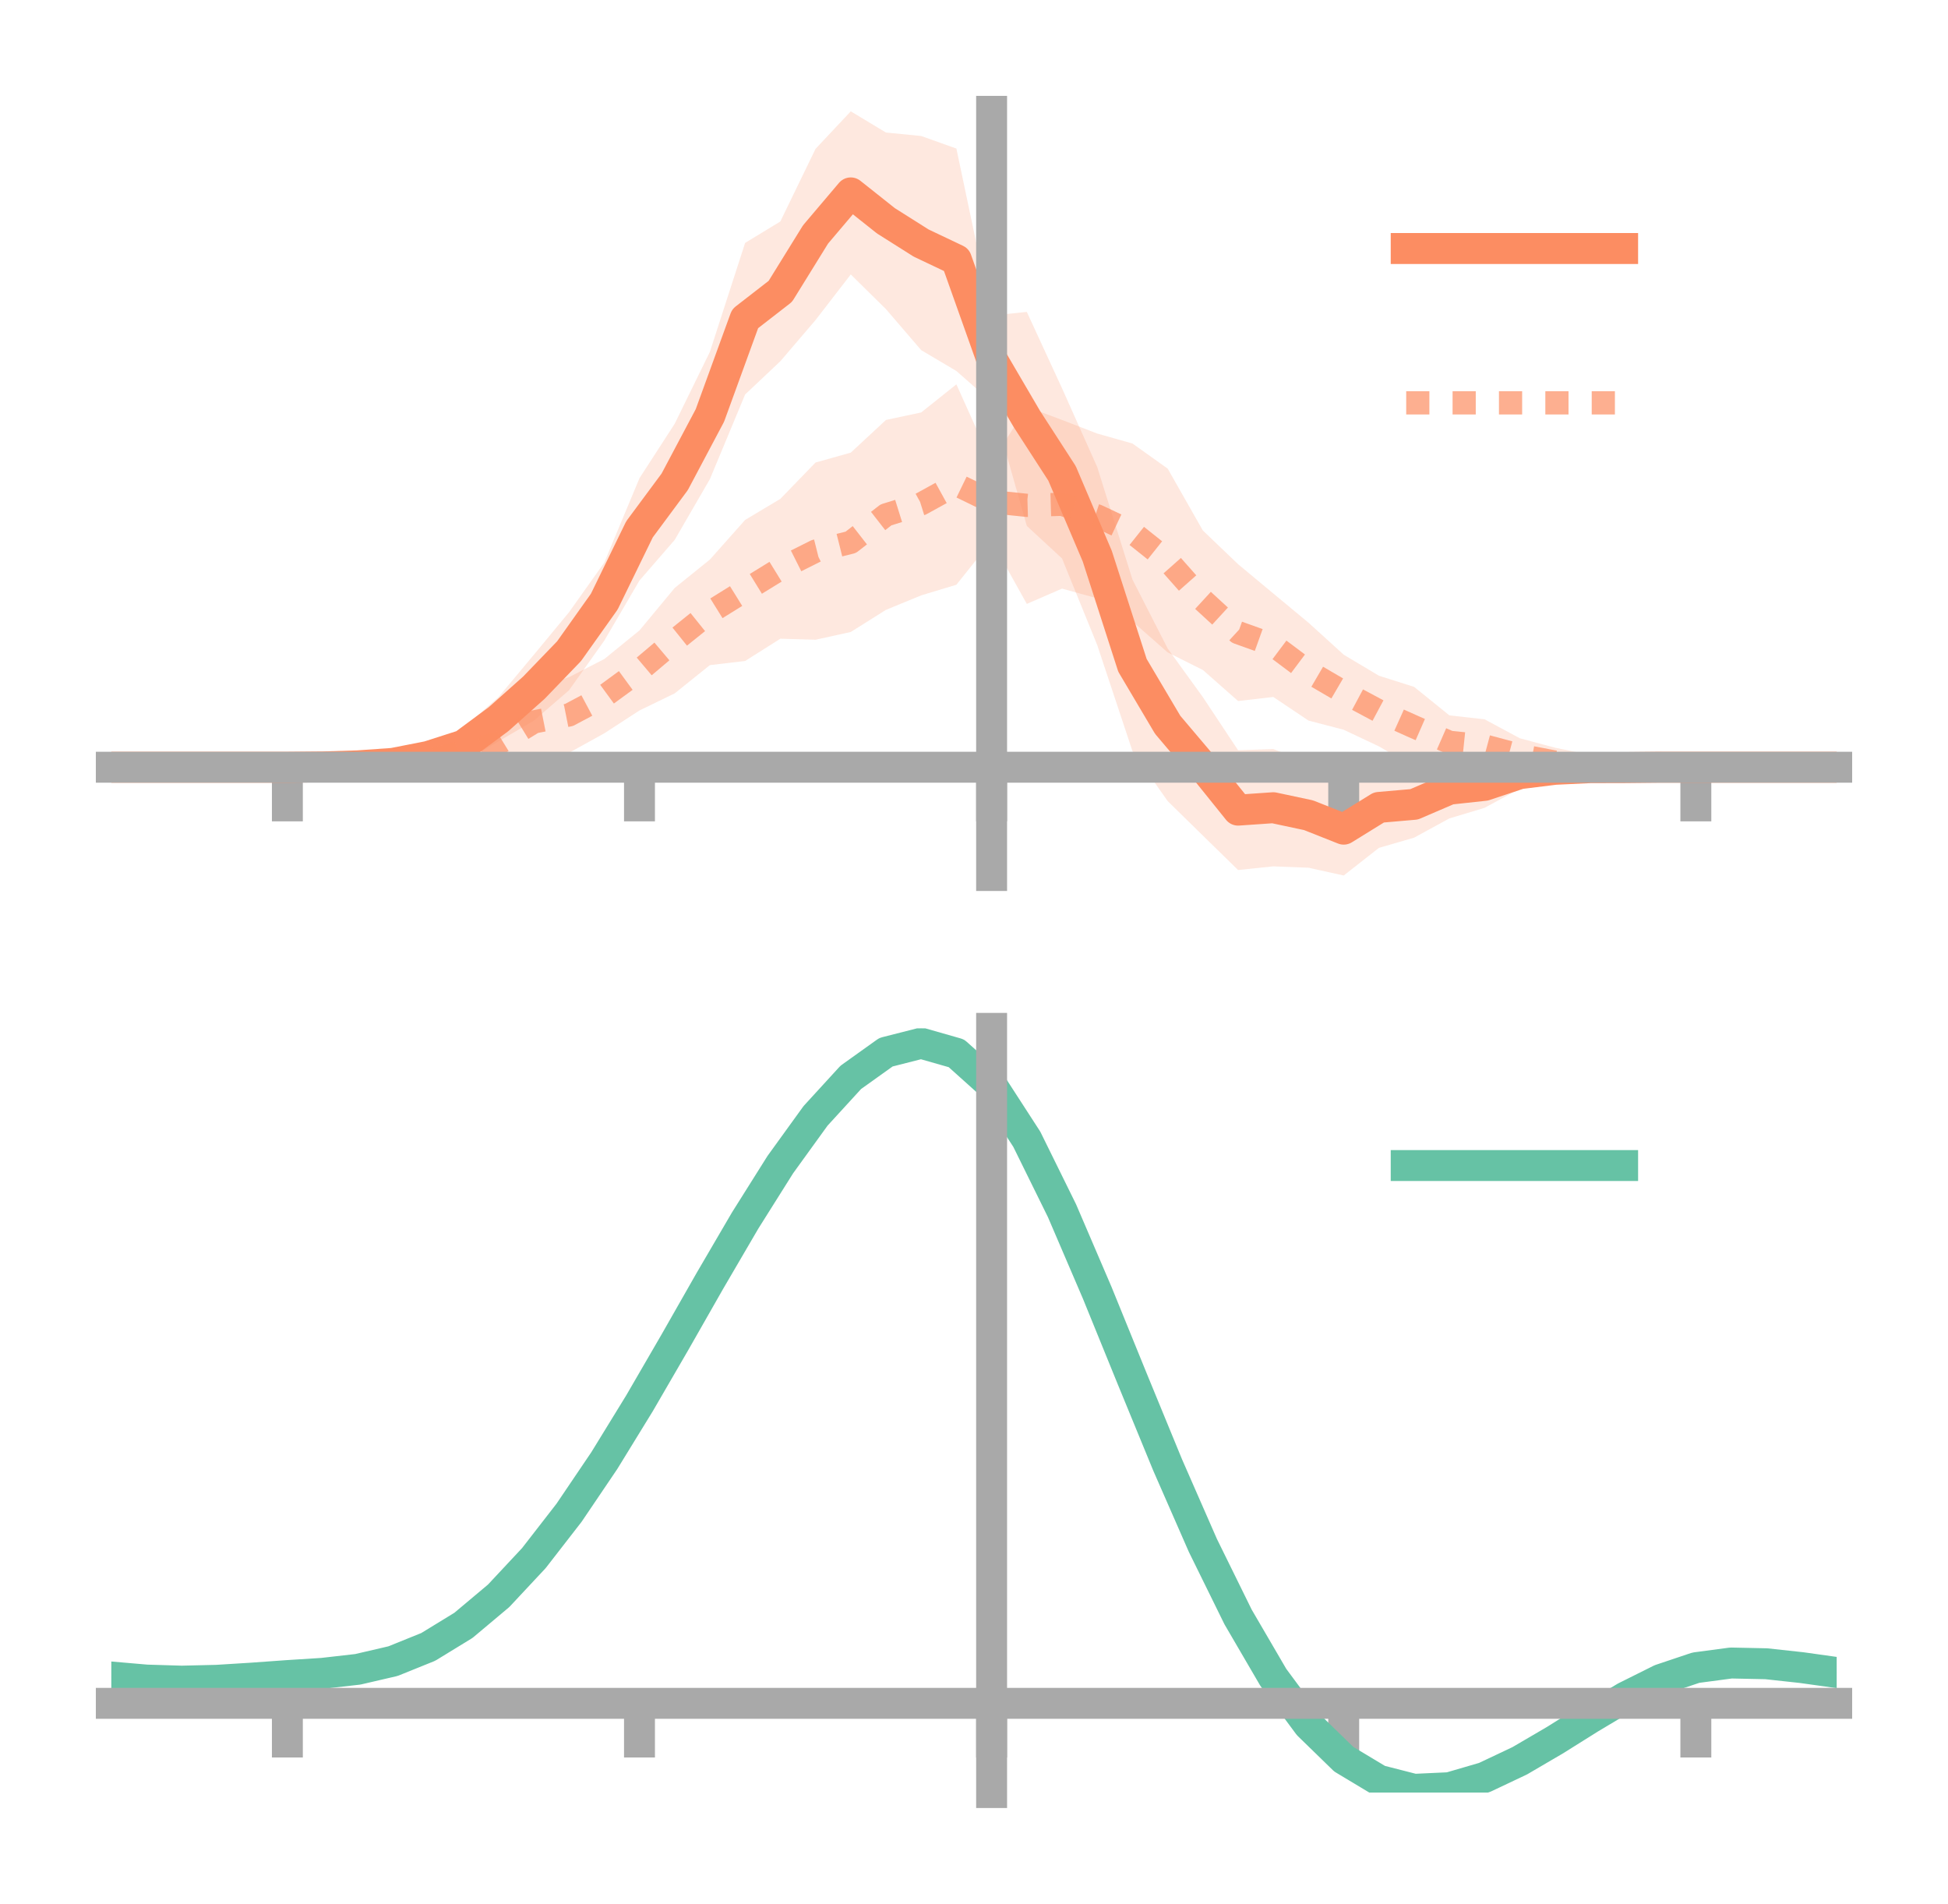
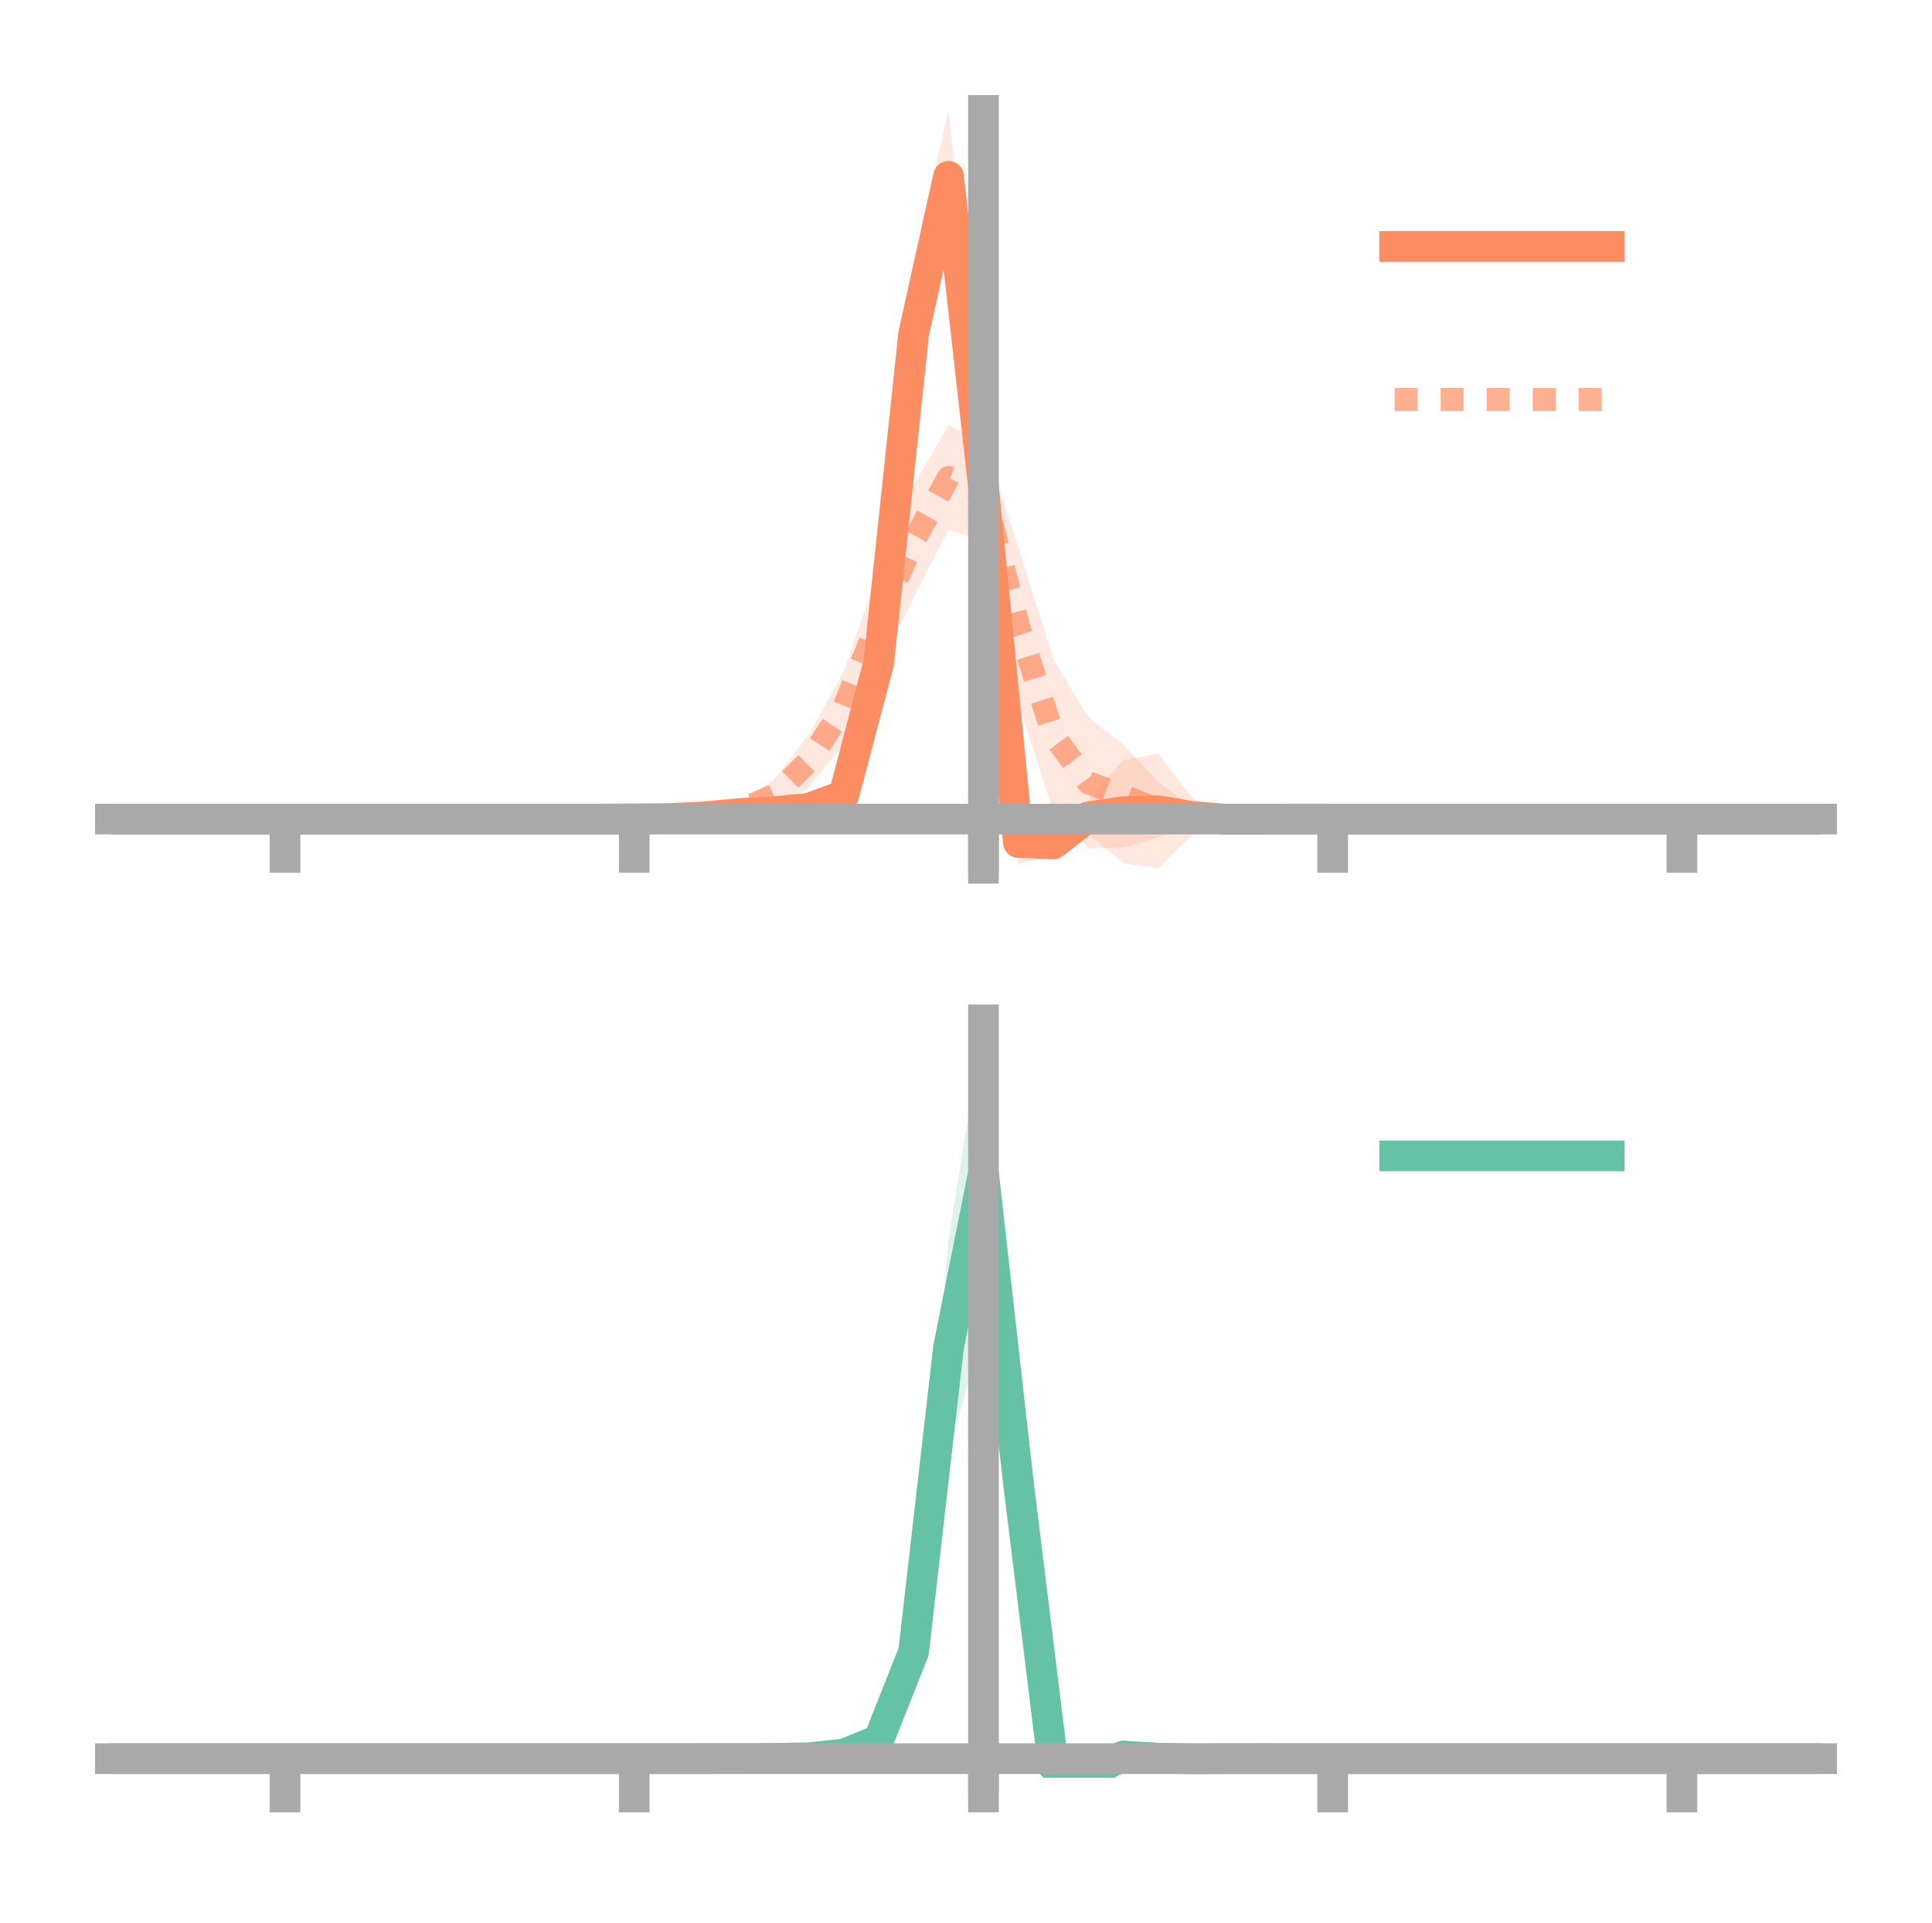
- <svg xmlns="http://www.w3.org/2000/svg" xmlns:xlink="http://www.w3.org/1999/xlink" height="123.12pt" version="1.1" viewBox="0 0 126 123.12" width="126pt">
+ <svg xmlns="http://www.w3.org/2000/svg" xmlns:xlink="http://www.w3.org/1999/xlink" height="125.378pt" version="1.1" viewBox="0 0 126 125.378" width="126pt">
  <defs>
    <style type="text/css">*{stroke-linecap:butt;stroke-linejoin:round;}</style>
  </defs>
  <g id="figure_1">
    <g id="patch_1">
-       <path d="M 0 123.12  L 126 123.12  L 126 0  L 0 0  z " style="fill:none;" />
+       <path d="M 0 125.378  L 126 125.378  L 126 0  L 0 0  z " style="fill:none;" />
    </g>
    <g id="axes_1">
      <g id="patch_2">
        <path d="M 7.2 56.618  L 118.8 56.618  L 118.8 7.2  L 7.2 7.2  z " style="fill:none;" />
      </g>
      <g id="PolyCollection_1">
-         <path clip-path="url(#p19b253ca68)" d="M 7.2 49.615  L 7.2 49.615  L 9.478 49.615  L 11.755 49.615  L 14.033 49.615  L 16.31 49.615  L 18.588 49.615  L 20.865 49.476  L 23.143 49.276  L 25.42 48.864  L 27.698 48.303  L 29.976 47.075  L 32.253 45.069  L 34.531 42.341  L 36.808 39.588  L 39.086 36.382  L 41.363 30.923  L 43.641 27.403  L 45.918 22.75  L 48.196 15.707  L 50.473 14.323  L 52.751 9.626  L 55.029 7.2  L 57.306 8.571  L 59.584 8.794  L 61.861 9.608  L 64.139 20.407  L 66.416 20.169  L 68.694 25.11  L 70.971 30.205  L 73.249 37.478  L 75.527 41.936  L 77.804 45.083  L 80.082 48.517  L 82.359 48.44  L 84.637 49.321  L 86.914 50.622  L 89.192 49.596  L 91.469 49.862  L 93.747 49.146  L 96.024 49.337  L 98.302 49.058  L 100.58 49  L 102.857 49.132  L 105.135 49.392  L 107.412 49.506  L 109.69 49.615  L 111.967 49.615  L 114.245 49.615  L 116.522 49.615  L 118.8 49.615  L 118.8 49.615  L 118.8 49.615  L 116.522 49.615  L 114.245 49.615  L 111.967 49.615  L 109.69 49.615  L 107.412 49.721  L 105.135 49.882  L 102.857 50.153  L 100.58 50.5  L 98.302 51.004  L 96.024 52.241  L 93.747 52.925  L 91.469 54.169  L 89.192 54.83  L 86.914 56.618  L 84.637 56.114  L 82.359 56.026  L 80.082 56.262  L 77.804 54.036  L 75.527 51.804  L 73.249 48.569  L 70.971 41.716  L 68.694 36.114  L 66.416 34.009  L 64.139 25.995  L 61.861 23.992  L 59.584 22.643  L 57.306 19.991  L 55.029 17.748  L 52.751 20.697  L 50.473 23.361  L 48.196 25.51  L 45.918 30.983  L 43.641 34.913  L 41.363 37.539  L 39.086 41.429  L 36.808 44.635  L 34.531 46.605  L 32.253 47.935  L 29.976 49.3  L 27.698 49.533  L 25.42 49.866  L 23.143 49.774  L 20.865 49.713  L 18.588 49.615  L 16.31 49.615  L 14.033 49.615  L 11.755 49.615  L 9.478 49.615  L 7.2 49.615  z " style="fill:#fc8d62;fill-opacity:0.2;" />
+         <path clip-path="url(#pd42589b986)" d="M 7.2 53.412  L 7.2 53.412  L 9.478 53.412  L 11.755 53.412  L 14.033 53.412  L 16.31 53.412  L 18.588 53.412  L 20.865 53.412  L 23.143 53.412  L 25.42 53.412  L 27.698 53.412  L 29.976 53.412  L 32.253 53.412  L 34.531 53.412  L 36.808 53.412  L 39.086 53.407  L 41.363 53.345  L 43.641 53.267  L 45.918 52.891  L 48.196 52.574  L 50.473 52.414  L 52.751 52.2  L 55.029 50.994  L 57.306 40.485  L 59.584 17.196  L 61.861 7.2  L 64.139 29.301  L 66.416 53.512  L 68.694 54.316  L 70.971 52.177  L 73.249 49.572  L 75.527 49.124  L 77.804 52.086  L 80.082 53.309  L 82.359 53.357  L 84.637 53.38  L 86.914 53.407  L 89.192 53.41  L 91.469 53.412  L 93.747 53.412  L 96.024 53.412  L 98.302 53.412  L 100.58 53.412  L 102.857 53.412  L 105.135 53.412  L 107.412 53.412  L 109.69 53.412  L 111.967 53.412  L 114.245 53.412  L 116.522 53.412  L 118.8 53.412  L 118.8 53.412  L 118.8 53.412  L 116.522 53.412  L 114.245 53.412  L 111.967 53.412  L 109.69 53.412  L 107.412 53.412  L 105.135 53.412  L 102.857 53.412  L 100.58 53.412  L 98.302 53.412  L 96.024 53.412  L 93.747 53.412  L 91.469 53.412  L 89.192 53.415  L 86.914 53.416  L 84.637 53.436  L 82.359 53.486  L 80.082 53.55  L 77.804 54.404  L 75.527 56.618  L 73.249 56.286  L 70.971 54.364  L 68.694 55.747  L 66.416 56.349  L 64.139 34.135  L 61.861 15.791  L 59.584 26.369  L 57.306 45.967  L 55.029 52.748  L 52.751 53.209  L 50.473 53.455  L 48.196 53.528  L 45.918 53.643  L 43.641 53.484  L 41.363 53.454  L 39.086 53.416  L 36.808 53.413  L 34.531 53.412  L 32.253 53.412  L 29.976 53.412  L 27.698 53.412  L 25.42 53.412  L 23.143 53.412  L 20.865 53.412  L 18.588 53.412  L 16.31 53.412  L 14.033 53.412  L 11.755 53.412  L 9.478 53.412  L 7.2 53.412  z " style="fill:#fc8d62;fill-opacity:0.2;" />
      </g>
      <g id="PolyCollection_2">
-         <path clip-path="url(#p19b253ca68)" d="M 7.2 49.615  L 7.2 49.615  L 9.478 49.615  L 11.755 49.615  L 14.033 49.615  L 16.31 49.615  L 18.588 49.615  L 20.865 49.503  L 23.143 49.213  L 25.42 48.621  L 27.698 48.343  L 29.976 47.446  L 32.253 46.415  L 34.531 44.541  L 36.808 43.789  L 39.086 42.619  L 41.363 40.767  L 43.641 38.021  L 45.918 36.184  L 48.196 33.622  L 50.473 32.261  L 52.751 29.91  L 55.029 29.271  L 57.306 27.157  L 59.584 26.672  L 61.861 24.855  L 64.139 29.92  L 66.416 26.304  L 68.694 27.158  L 70.971 28.036  L 73.249 28.681  L 75.527 30.304  L 77.804 34.307  L 80.082 36.485  L 82.359 38.379  L 84.637 40.269  L 86.914 42.338  L 89.192 43.698  L 91.469 44.42  L 93.747 46.261  L 96.024 46.515  L 98.302 47.74  L 100.58 48.352  L 102.857 48.819  L 105.135 49.334  L 107.412 49.505  L 109.69 49.615  L 111.967 49.615  L 114.245 49.615  L 116.522 49.615  L 118.8 49.615  L 118.8 49.615  L 118.8 49.615  L 116.522 49.615  L 114.245 49.615  L 111.967 49.615  L 109.69 49.615  L 107.412 49.733  L 105.135 49.934  L 102.857 50.13  L 100.58 50.214  L 98.302 49.953  L 96.024 49.958  L 93.747 49.743  L 91.469 49.593  L 89.192 48.267  L 86.914 47.192  L 84.637 46.599  L 82.359 45.072  L 80.082 45.334  L 77.804 43.326  L 75.527 42.19  L 73.249 40.185  L 70.971 38.693  L 68.694 38.064  L 66.416 39.053  L 64.139 34.966  L 61.861 37.814  L 59.584 38.501  L 57.306 39.438  L 55.029 40.869  L 52.751 41.37  L 50.473 41.304  L 48.196 42.745  L 45.918 43.011  L 43.641 44.838  L 41.363 45.943  L 39.086 47.422  L 36.808 48.681  L 34.531 48.833  L 32.253 49.752  L 29.976 49.72  L 27.698 50.063  L 25.42 49.99  L 23.143 49.84  L 20.865 49.687  L 18.588 49.615  L 16.31 49.615  L 14.033 49.615  L 11.755 49.615  L 9.478 49.615  L 7.2 49.615  z " style="fill:#fc8d62;fill-opacity:0.2;" />
+         <path clip-path="url(#pd42589b986)" d="M 7.2 53.412  L 7.2 53.412  L 9.478 53.412  L 11.755 53.412  L 14.033 53.412  L 16.31 53.412  L 18.588 53.412  L 20.865 53.412  L 23.143 53.412  L 25.42 53.412  L 27.698 53.412  L 29.976 53.412  L 32.253 53.412  L 34.531 53.412  L 36.808 53.412  L 39.086 53.401  L 41.363 53.354  L 43.641 53.188  L 45.918 52.978  L 48.196 52.406  L 50.473 50.829  L 52.751 47.897  L 55.029 43.795  L 57.306 37.191  L 59.584 31.625  L 61.861 27.734  L 64.139 28.741  L 66.416 35.715  L 68.694 42.971  L 70.971 46.771  L 73.249 48.541  L 75.527 50.989  L 77.804 52.718  L 80.082 53.184  L 82.359 53.078  L 84.637 52.897  L 86.914 53.274  L 89.192 53.264  L 91.469 53.288  L 93.747 53.325  L 96.024 53.359  L 98.302 53.316  L 100.58 53.41  L 102.857 53.403  L 105.135 53.412  L 107.412 53.412  L 109.69 53.412  L 111.967 53.412  L 114.245 53.412  L 116.522 53.412  L 118.8 53.412  L 118.8 53.412  L 118.8 53.412  L 116.522 53.412  L 114.245 53.412  L 111.967 53.412  L 109.69 53.412  L 107.412 53.412  L 105.135 53.412  L 102.857 53.419  L 100.58 53.415  L 98.302 53.484  L 96.024 53.452  L 93.747 53.477  L 91.469 53.505  L 89.192 53.523  L 86.914 53.516  L 84.637 53.808  L 82.359 53.649  L 80.082 53.56  L 77.804 53.747  L 75.527 54.598  L 73.249 55.266  L 70.971 55.299  L 68.694 52.926  L 66.416 45.87  L 64.139 35.313  L 61.861 34.526  L 59.584 38.944  L 57.306 43.739  L 55.029 48.475  L 52.751 51.342  L 50.473 52.913  L 48.196 53.336  L 45.918 53.45  L 43.641 53.49  L 41.363 53.444  L 39.086 53.42  L 36.808 53.412  L 34.531 53.412  L 32.253 53.412  L 29.976 53.412  L 27.698 53.412  L 25.42 53.412  L 23.143 53.412  L 20.865 53.412  L 18.588 53.412  L 16.31 53.412  L 14.033 53.412  L 11.755 53.412  L 9.478 53.412  L 7.2 53.412  z " style="fill:#fc8d62;fill-opacity:0.2;" />
      </g>
      <g id="matplotlib.axis_1">
        <g id="xtick_1">
          <g id="line2d_1">
            <defs>
-               <path d="M 0 0  L 0 3.5  " id="md903c63a48" style="stroke:#a9a9a9;stroke-width:2;" />
+               <path d="M 0 0  L 0 3.5  " id="m55cf76803e" style="stroke:#a9a9a9;stroke-width:2;" />
            </defs>
            <g>
-               <use style="fill:#a9a9a9;stroke:#a9a9a9;stroke-width:2;" x="18.588" xlink:href="#md903c63a48" y="49.615" />
+               <use style="fill:#a9a9a9;stroke:#a9a9a9;stroke-width:2;" x="18.588" xlink:href="#m55cf76803e" y="53.412" />
            </g>
          </g>
        </g>
        <g id="xtick_2">
          <g id="line2d_2">
            <g>
-               <use style="fill:#a9a9a9;stroke:#a9a9a9;stroke-width:2;" x="41.363" xlink:href="#md903c63a48" y="49.615" />
+               <use style="fill:#a9a9a9;stroke:#a9a9a9;stroke-width:2;" x="41.363" xlink:href="#m55cf76803e" y="53.412" />
            </g>
          </g>
        </g>
        <g id="xtick_3">
          <g id="line2d_3">
            <g>
-               <use style="fill:#a9a9a9;stroke:#a9a9a9;stroke-width:2;" x="64.139" xlink:href="#md903c63a48" y="49.615" />
+               <use style="fill:#a9a9a9;stroke:#a9a9a9;stroke-width:2;" x="64.139" xlink:href="#m55cf76803e" y="53.412" />
            </g>
          </g>
        </g>
        <g id="xtick_4">
          <g id="line2d_4">
            <g>
-               <use style="fill:#a9a9a9;stroke:#a9a9a9;stroke-width:2;" x="86.914" xlink:href="#md903c63a48" y="49.615" />
+               <use style="fill:#a9a9a9;stroke:#a9a9a9;stroke-width:2;" x="86.914" xlink:href="#m55cf76803e" y="53.412" />
            </g>
          </g>
        </g>
        <g id="xtick_5">
          <g id="line2d_5">
            <g>
-               <use style="fill:#a9a9a9;stroke:#a9a9a9;stroke-width:2;" x="109.69" xlink:href="#md903c63a48" y="49.615" />
+               <use style="fill:#a9a9a9;stroke:#a9a9a9;stroke-width:2;" x="109.69" xlink:href="#m55cf76803e" y="53.412" />
            </g>
          </g>
        </g>
      </g>
      <g id="matplotlib.axis_2" />
      <g id="line2d_6">
-         <path clip-path="url(#p19b253ca68)" d="M 7.2 49.615  L 9.478 49.615  L 11.755 49.615  L 14.033 49.615  L 16.31 49.615  L 18.588 49.615  L 20.865 49.594  L 23.143 49.525  L 25.42 49.365  L 27.698 48.918  L 29.976 48.187  L 32.253 46.502  L 34.531 44.473  L 36.808 42.111  L 39.086 38.905  L 41.363 34.231  L 43.641 31.158  L 45.918 26.866  L 48.196 20.608  L 50.473 18.842  L 52.751 15.161  L 55.029 12.474  L 57.306 14.281  L 59.584 15.719  L 61.861 16.8  L 64.139 23.201  L 66.416 27.089  L 68.694 30.612  L 70.971 35.96  L 73.249 43.024  L 75.527 46.87  L 77.804 49.559  L 80.082 52.39  L 82.359 52.233  L 84.637 52.718  L 86.914 53.62  L 89.192 52.213  L 91.469 52.015  L 93.747 51.036  L 96.024 50.789  L 98.302 50.031  L 100.58 49.75  L 102.857 49.643  L 105.135 49.637  L 107.412 49.614  L 109.69 49.615  L 111.967 49.615  L 114.245 49.615  L 116.522 49.615  L 118.8 49.615  " style="fill:none;stroke:#fc8d62;stroke-linecap:square;stroke-width:2;" />
+         <path clip-path="url(#pd42589b986)" d="M 7.2 53.412  L 9.478 53.412  L 11.755 53.412  L 14.033 53.412  L 16.31 53.412  L 18.588 53.412  L 20.865 53.412  L 23.143 53.412  L 25.42 53.412  L 27.698 53.412  L 29.976 53.412  L 32.253 53.412  L 34.531 53.412  L 36.808 53.412  L 39.086 53.411  L 41.363 53.4  L 43.641 53.375  L 45.918 53.267  L 48.196 53.051  L 50.473 52.935  L 52.751 52.705  L 55.029 51.871  L 57.306 43.226  L 59.584 21.783  L 61.861 11.496  L 64.139 31.718  L 66.416 54.931  L 68.694 55.032  L 70.971 53.271  L 73.249 52.929  L 75.527 52.871  L 77.804 53.245  L 80.082 53.429  L 82.359 53.421  L 84.637 53.408  L 86.914 53.411  L 89.192 53.412  L 91.469 53.412  L 93.747 53.412  L 96.024 53.412  L 98.302 53.412  L 100.58 53.412  L 102.857 53.412  L 105.135 53.412  L 107.412 53.412  L 109.69 53.412  L 111.967 53.412  L 114.245 53.412  L 116.522 53.412  L 118.8 53.412  " style="fill:none;stroke:#fc8d62;stroke-linecap:square;stroke-width:2;" />
      </g>
      <g id="line2d_7">
-         <path clip-path="url(#p19b253ca68)" d="M 7.2 49.615  L 9.478 49.615  L 11.755 49.615  L 14.033 49.615  L 16.31 49.615  L 18.588 49.615  L 20.865 49.595  L 23.143 49.526  L 25.42 49.306  L 27.698 49.203  L 29.976 48.583  L 32.253 48.084  L 34.531 46.687  L 36.808 46.235  L 39.086 45.021  L 41.363 43.355  L 43.641 41.429  L 45.918 39.598  L 48.196 38.184  L 50.473 36.782  L 52.751 35.64  L 55.029 35.07  L 57.306 33.297  L 59.584 32.587  L 61.861 31.335  L 64.139 32.443  L 66.416 32.679  L 68.694 32.611  L 70.971 33.364  L 73.249 34.433  L 75.527 36.247  L 77.804 38.817  L 80.082 40.91  L 82.359 41.726  L 84.637 43.434  L 86.914 44.765  L 89.192 45.983  L 91.469 47.006  L 93.747 48.002  L 96.024 48.237  L 98.302 48.847  L 100.58 49.283  L 102.857 49.475  L 105.135 49.634  L 107.412 49.619  L 109.69 49.615  L 111.967 49.615  L 114.245 49.615  L 116.522 49.615  L 118.8 49.615  " style="fill:none;stroke:#fc8d62;stroke-dasharray:1.5,1.5;stroke-dashoffset:0;stroke-opacity:0.7;stroke-width:1.5;" />
+         <path clip-path="url(#pd42589b986)" d="M 7.2 53.412  L 9.478 53.412  L 11.755 53.412  L 14.033 53.412  L 16.31 53.412  L 18.588 53.412  L 20.865 53.412  L 23.143 53.412  L 25.42 53.412  L 27.698 53.412  L 29.976 53.412  L 32.253 53.412  L 34.531 53.412  L 36.808 53.412  L 39.086 53.41  L 41.363 53.399  L 43.641 53.339  L 45.918 53.214  L 48.196 52.871  L 50.473 51.871  L 52.751 49.62  L 55.029 46.135  L 57.306 40.465  L 59.584 35.285  L 61.861 31.13  L 64.139 32.027  L 66.416 40.792  L 68.694 47.948  L 70.971 51.035  L 73.249 51.904  L 75.527 52.794  L 77.804 53.233  L 80.082 53.372  L 82.359 53.363  L 84.637 53.352  L 86.914 53.395  L 89.192 53.394  L 91.469 53.397  L 93.747 53.401  L 96.024 53.405  L 98.302 53.4  L 100.58 53.412  L 102.857 53.411  L 105.135 53.412  L 107.412 53.412  L 109.69 53.412  L 111.967 53.412  L 114.245 53.412  L 116.522 53.412  L 118.8 53.412  " style="fill:none;stroke:#fc8d62;stroke-dasharray:1.5,1.5;stroke-dashoffset:0;stroke-opacity:0.7;stroke-width:1.5;" />
      </g>
      <g id="patch_3">
        <path d="M 64.139 56.618  L 64.139 7.2  " style="fill:none;stroke:#a9a9a9;stroke-linecap:square;stroke-linejoin:miter;stroke-width:2;" />
      </g>
      <g id="patch_4">
        <path d="M 118.8 56.618  L 118.8 7.2  " style="fill:none;" />
      </g>
      <g id="patch_5">
-         <path d="M 7.2 49.615  L 118.8 49.615  " style="fill:none;stroke:#a9a9a9;stroke-linecap:square;stroke-linejoin:miter;stroke-width:2;" />
+         <path d="M 7.2 53.412  L 118.8 53.412  " style="fill:none;stroke:#a9a9a9;stroke-linecap:square;stroke-linejoin:miter;stroke-width:2;" />
      </g>
      <g id="patch_6">
        <path d="M 7.2 7.2  L 118.8 7.2  " style="fill:none;" />
      </g>
      <g id="legend_1">
        <g id="line2d_8">
          <path d="M 90.955 16.071  L 104.955 16.071  " style="fill:none;stroke:#fc8d62;stroke-linecap:square;stroke-width:2;" />
        </g>
        <g id="line2d_9" />
        <g id="text_1">
          <g transform="translate(110.5553 18.52141)scale(0.07 -0.07)">
            <defs>
              <path id="Helvetica-32" />
            </defs>
            <use xlink:href="#Helvetica-32" />
          </g>
        </g>
        <g id="line2d_10">
          <path d="M 90.955 26.052  L 104.955 26.052  " style="fill:none;stroke:#fc8d62;stroke-dasharray:1.5,1.5;stroke-dashoffset:0;stroke-opacity:0.7;stroke-width:1.5;" />
        </g>
        <g id="line2d_11" />
        <g id="text_2">
          <g transform="translate(110.5553 28.50187)scale(0.07 -0.07)">
            <use xlink:href="#Helvetica-32" />
          </g>
        </g>
      </g>
    </g>
    <g id="axes_2">
      <g id="patch_7">
        <path d="M 7.2 115.92  L 118.8 115.92  L 118.8 66.502  L 7.2 66.502  z " style="fill:none;" />
      </g>
      <g id="PolyCollection_3">
-         <path clip-path="url(#pa40ee3fb4d)" d="M 7.2 108.49  L 7.2 108.409  L 9.478 108.614  L 11.755 108.685  L 14.033 108.624  L 16.31 108.473  L 18.588 108.302  L 20.865 108.152  L 23.143 107.887  L 25.42 107.35  L 27.698 106.42  L 29.976 105.005  L 32.253 103.056  L 34.531 100.563  L 36.808 97.559  L 39.086 94.107  L 41.363 90.308  L 43.641 86.288  L 45.918 82.198  L 48.196 78.21  L 50.473 74.509  L 52.751 71.29  L 55.029 68.752  L 57.306 67.092  L 59.584 66.502  L 61.861 67.164  L 64.139 69.241  L 66.416 72.812  L 68.694 77.506  L 70.971 82.896  L 73.249 88.582  L 75.527 94.215  L 77.804 99.501  L 80.082 104.21  L 82.359 108.176  L 84.637 111.298  L 86.914 113.538  L 89.192 114.916  L 91.469 115.502  L 93.747 115.403  L 96.024 114.75  L 98.302 113.69  L 100.58 112.38  L 102.857 110.979  L 105.135 109.643  L 107.412 108.522  L 109.69 107.763  L 111.967 107.464  L 114.245 107.517  L 116.522 107.774  L 118.8 108.105  L 118.8 108.211  L 118.8 108.211  L 116.522 107.903  L 114.245 107.665  L 111.967 107.622  L 109.69 107.928  L 107.412 108.698  L 105.135 109.848  L 102.857 111.229  L 100.58 112.681  L 98.302 114.038  L 96.024 115.134  L 93.747 115.81  L 91.469 115.92  L 89.192 115.342  L 86.914 113.984  L 84.637 111.794  L 82.359 108.762  L 80.082 104.925  L 77.804 100.375  L 75.527 95.267  L 73.249 89.819  L 70.971 84.314  L 68.694 79.09  L 66.416 74.538  L 64.139 71.075  L 61.861 69.065  L 59.584 68.426  L 57.306 68.996  L 55.029 70.593  L 52.751 73.029  L 50.473 76.113  L 48.196 79.652  L 45.918 83.46  L 43.641 87.36  L 41.363 91.189  L 39.086 94.805  L 36.808 98.091  L 34.531 100.955  L 32.253 103.338  L 29.976 105.212  L 27.698 106.584  L 25.42 107.493  L 23.143 108.016  L 20.865 108.271  L 18.588 108.409  L 16.31 108.565  L 14.033 108.697  L 11.755 108.745  L 9.478 108.677  L 7.2 108.49  z " style="fill:#66c2a5;fill-opacity:0.2;" />
+         <path clip-path="url(#pd726be292a)" d="M 7.2 114.678  L 7.2 114.678  L 9.478 114.678  L 11.755 114.678  L 14.033 114.678  L 16.31 114.678  L 18.588 114.678  L 20.865 114.678  L 23.143 114.678  L 25.42 114.678  L 27.698 114.678  L 29.976 114.678  L 32.253 114.678  L 34.531 114.678  L 36.808 114.678  L 39.086 114.678  L 41.363 114.678  L 43.641 114.678  L 45.918 114.677  L 48.196 114.675  L 50.473 114.662  L 52.751 114.606  L 55.029 114.304  L 57.306 113.147  L 59.584 105.885  L 61.861 80.874  L 64.139 66.502  L 66.416 91.877  L 68.694 114.607  L 70.971 115.385  L 73.249 114.461  L 75.527 114.637  L 77.804 114.689  L 80.082 114.677  L 82.359 114.677  L 84.637 114.678  L 86.914 114.678  L 89.192 114.678  L 91.469 114.678  L 93.747 114.678  L 96.024 114.678  L 98.302 114.678  L 100.58 114.678  L 102.857 114.678  L 105.135 114.678  L 107.412 114.678  L 109.69 114.678  L 111.967 114.678  L 114.245 114.678  L 116.522 114.678  L 118.8 114.678  L 118.8 114.678  L 118.8 114.678  L 116.522 114.678  L 114.245 114.678  L 111.967 114.678  L 109.69 114.678  L 107.412 114.678  L 105.135 114.678  L 102.857 114.678  L 100.58 114.678  L 98.302 114.678  L 96.024 114.678  L 93.747 114.678  L 91.469 114.678  L 89.192 114.678  L 86.914 114.678  L 84.637 114.678  L 82.359 114.678  L 80.082 114.678  L 77.804 114.696  L 75.527 114.657  L 73.249 114.553  L 70.971 115.92  L 68.694 115.692  L 66.416 101.479  L 64.139 86.465  L 61.861 94.833  L 59.584 109.525  L 57.306 113.766  L 55.029 114.456  L 52.751 114.635  L 50.473 114.668  L 48.196 114.676  L 45.918 114.678  L 43.641 114.678  L 41.363 114.678  L 39.086 114.678  L 36.808 114.678  L 34.531 114.678  L 32.253 114.678  L 29.976 114.678  L 27.698 114.678  L 25.42 114.678  L 23.143 114.678  L 20.865 114.678  L 18.588 114.678  L 16.31 114.678  L 14.033 114.678  L 11.755 114.678  L 9.478 114.678  L 7.2 114.678  z " style="fill:#66c2a5;fill-opacity:0.2;" />
      </g>
      <g id="matplotlib.axis_3">
        <g id="xtick_6">
          <g id="line2d_12">
            <g>
-               <use style="fill:#a9a9a9;stroke:#a9a9a9;stroke-width:2;" x="18.588" xlink:href="#md903c63a48" y="110.151" />
+               <use style="fill:#a9a9a9;stroke:#a9a9a9;stroke-width:2;" x="18.588" xlink:href="#m55cf76803e" y="114.678" />
            </g>
          </g>
        </g>
        <g id="xtick_7">
          <g id="line2d_13">
            <g>
-               <use style="fill:#a9a9a9;stroke:#a9a9a9;stroke-width:2;" x="41.363" xlink:href="#md903c63a48" y="110.151" />
+               <use style="fill:#a9a9a9;stroke:#a9a9a9;stroke-width:2;" x="41.363" xlink:href="#m55cf76803e" y="114.678" />
            </g>
          </g>
        </g>
        <g id="xtick_8">
          <g id="line2d_14">
            <g>
-               <use style="fill:#a9a9a9;stroke:#a9a9a9;stroke-width:2;" x="64.139" xlink:href="#md903c63a48" y="110.151" />
+               <use style="fill:#a9a9a9;stroke:#a9a9a9;stroke-width:2;" x="64.139" xlink:href="#m55cf76803e" y="114.678" />
            </g>
          </g>
        </g>
        <g id="xtick_9">
          <g id="line2d_15">
            <g>
-               <use style="fill:#a9a9a9;stroke:#a9a9a9;stroke-width:2;" x="86.914" xlink:href="#md903c63a48" y="110.151" />
+               <use style="fill:#a9a9a9;stroke:#a9a9a9;stroke-width:2;" x="86.914" xlink:href="#m55cf76803e" y="114.678" />
            </g>
          </g>
        </g>
        <g id="xtick_10">
          <g id="line2d_16">
            <g>
-               <use style="fill:#a9a9a9;stroke:#a9a9a9;stroke-width:2;" x="109.69" xlink:href="#md903c63a48" y="110.151" />
+               <use style="fill:#a9a9a9;stroke:#a9a9a9;stroke-width:2;" x="109.69" xlink:href="#m55cf76803e" y="114.678" />
            </g>
          </g>
        </g>
      </g>
      <g id="matplotlib.axis_4" />
      <g id="line2d_17">
-         <path clip-path="url(#pa40ee3fb4d)" d="M 7.2 108.449  L 9.478 108.646  L 11.755 108.715  L 14.033 108.661  L 16.31 108.519  L 18.588 108.355  L 20.865 108.211  L 23.143 107.951  L 25.42 107.422  L 27.698 106.502  L 29.976 105.108  L 32.253 103.197  L 34.531 100.759  L 36.808 97.825  L 39.086 94.456  L 41.363 90.749  L 43.641 86.824  L 45.918 82.829  L 48.196 78.931  L 50.473 75.311  L 52.751 72.16  L 55.029 69.672  L 57.306 68.044  L 59.584 67.464  L 61.861 68.114  L 64.139 70.158  L 66.416 73.675  L 68.694 78.298  L 70.971 83.605  L 73.249 89.201  L 75.527 94.741  L 77.804 99.938  L 80.082 104.567  L 82.359 108.469  L 84.637 111.546  L 86.914 113.761  L 89.192 115.129  L 91.469 115.711  L 93.747 115.606  L 96.024 114.942  L 98.302 113.864  L 100.58 112.531  L 102.857 111.104  L 105.135 109.746  L 107.412 108.61  L 109.69 107.846  L 111.967 107.543  L 114.245 107.591  L 116.522 107.839  L 118.8 108.158  " style="fill:none;stroke:#66c2a5;stroke-linecap:square;stroke-width:2;" />
+         <path clip-path="url(#pd726be292a)" d="M 7.2 114.678  L 9.478 114.678  L 11.755 114.678  L 14.033 114.678  L 16.31 114.678  L 18.588 114.678  L 20.865 114.678  L 23.143 114.678  L 25.42 114.678  L 27.698 114.678  L 29.976 114.678  L 32.253 114.678  L 34.531 114.678  L 36.808 114.678  L 39.086 114.678  L 41.363 114.678  L 43.641 114.678  L 45.918 114.677  L 48.196 114.675  L 50.473 114.665  L 52.751 114.62  L 55.029 114.38  L 57.306 113.457  L 59.584 107.705  L 61.861 87.854  L 64.139 76.483  L 66.416 96.678  L 68.694 115.149  L 70.971 115.653  L 73.249 114.507  L 75.527 114.647  L 77.804 114.693  L 80.082 114.678  L 82.359 114.677  L 84.637 114.678  L 86.914 114.678  L 89.192 114.678  L 91.469 114.678  L 93.747 114.678  L 96.024 114.678  L 98.302 114.678  L 100.58 114.678  L 102.857 114.678  L 105.135 114.678  L 107.412 114.678  L 109.69 114.678  L 111.967 114.678  L 114.245 114.678  L 116.522 114.678  L 118.8 114.678  " style="fill:none;stroke:#66c2a5;stroke-linecap:square;stroke-width:2;" />
      </g>
      <g id="patch_8">
        <path d="M 64.139 115.92  L 64.139 66.502  " style="fill:none;stroke:#a9a9a9;stroke-linecap:square;stroke-linejoin:miter;stroke-width:2;" />
      </g>
      <g id="patch_9">
        <path d="M 118.8 115.92  L 118.8 66.502  " style="fill:none;" />
      </g>
      <g id="patch_10">
-         <path d="M 7.2 110.151  L 118.8 110.151  " style="fill:none;stroke:#a9a9a9;stroke-linecap:square;stroke-linejoin:miter;stroke-width:2;" />
+         <path d="M 7.2 114.678  L 118.8 114.678  " style="fill:none;stroke:#a9a9a9;stroke-linecap:square;stroke-linejoin:miter;stroke-width:2;" />
      </g>
      <g id="patch_11">
        <path d="M 7.2 66.502  L 118.8 66.502  " style="fill:none;" />
      </g>
      <g id="legend_2">
        <g id="line2d_18">
          <path d="M 90.955 75.373  L 104.955 75.373  " style="fill:none;stroke:#66c2a5;stroke-linecap:square;stroke-width:2;" />
        </g>
        <g id="line2d_19" />
        <g id="text_3">
          <g transform="translate(110.5553 77.82322)scale(0.07 -0.07)">
            <use xlink:href="#Helvetica-32" />
          </g>
        </g>
      </g>
    </g>
  </g>
  <defs>
-     <clipPath id="p19b253ca68">
+     <clipPath id="pd42589b986">
      <rect height="49.418" width="111.6" x="7.2" y="7.2" />
    </clipPath>
-     <clipPath id="pa40ee3fb4d">
+     <clipPath id="pd726be292a">
      <rect height="49.418" width="111.6" x="7.2" y="66.502" />
    </clipPath>
  </defs>
</svg>
